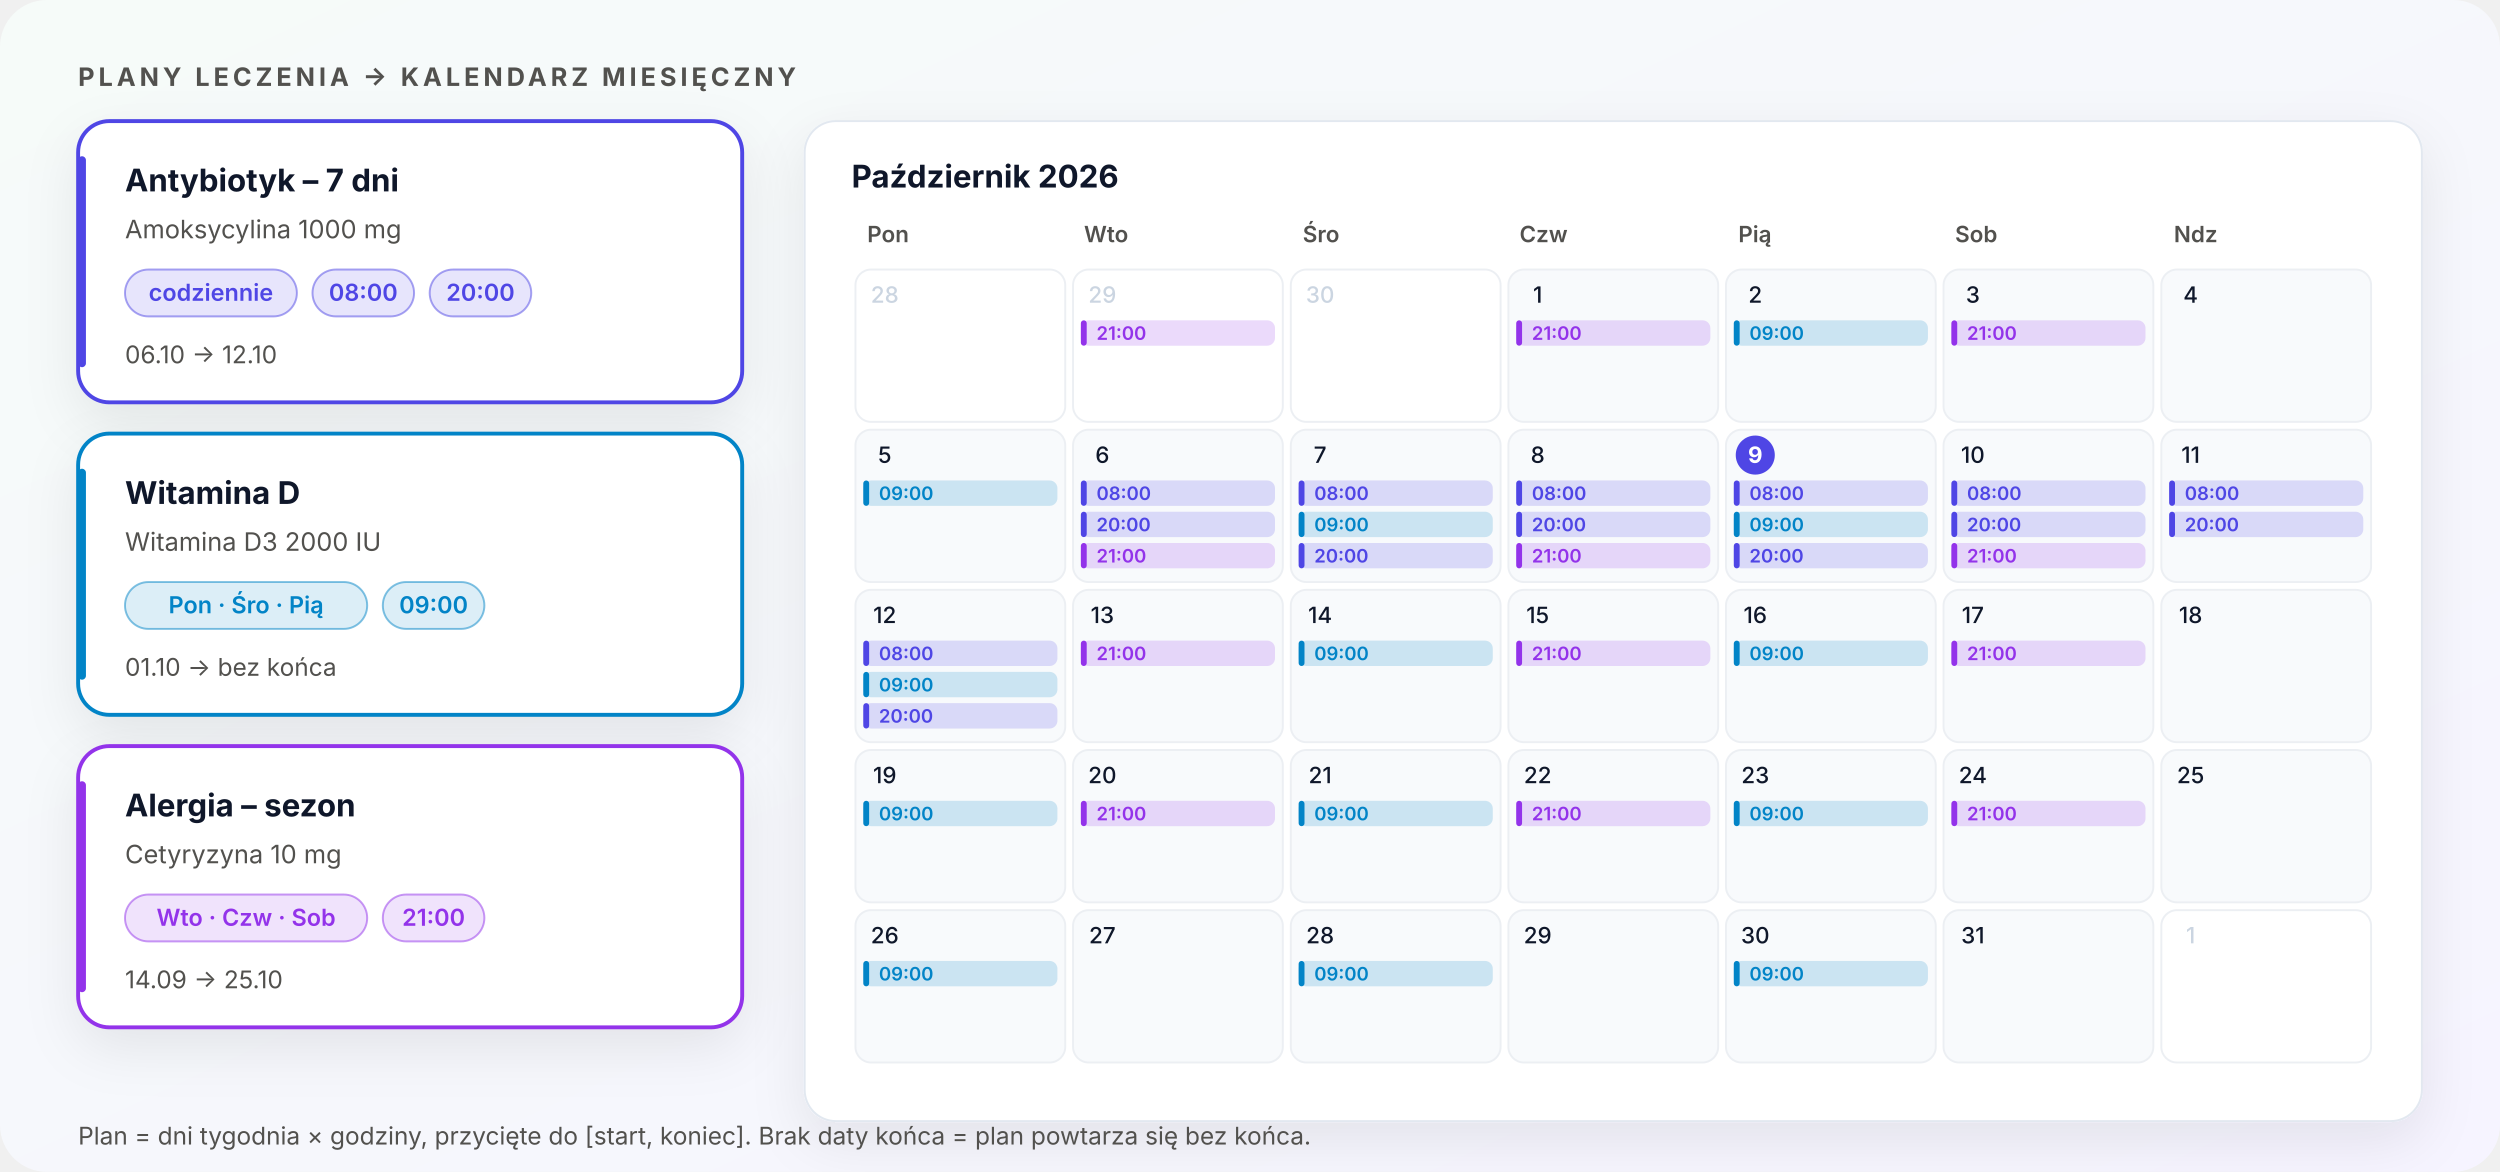
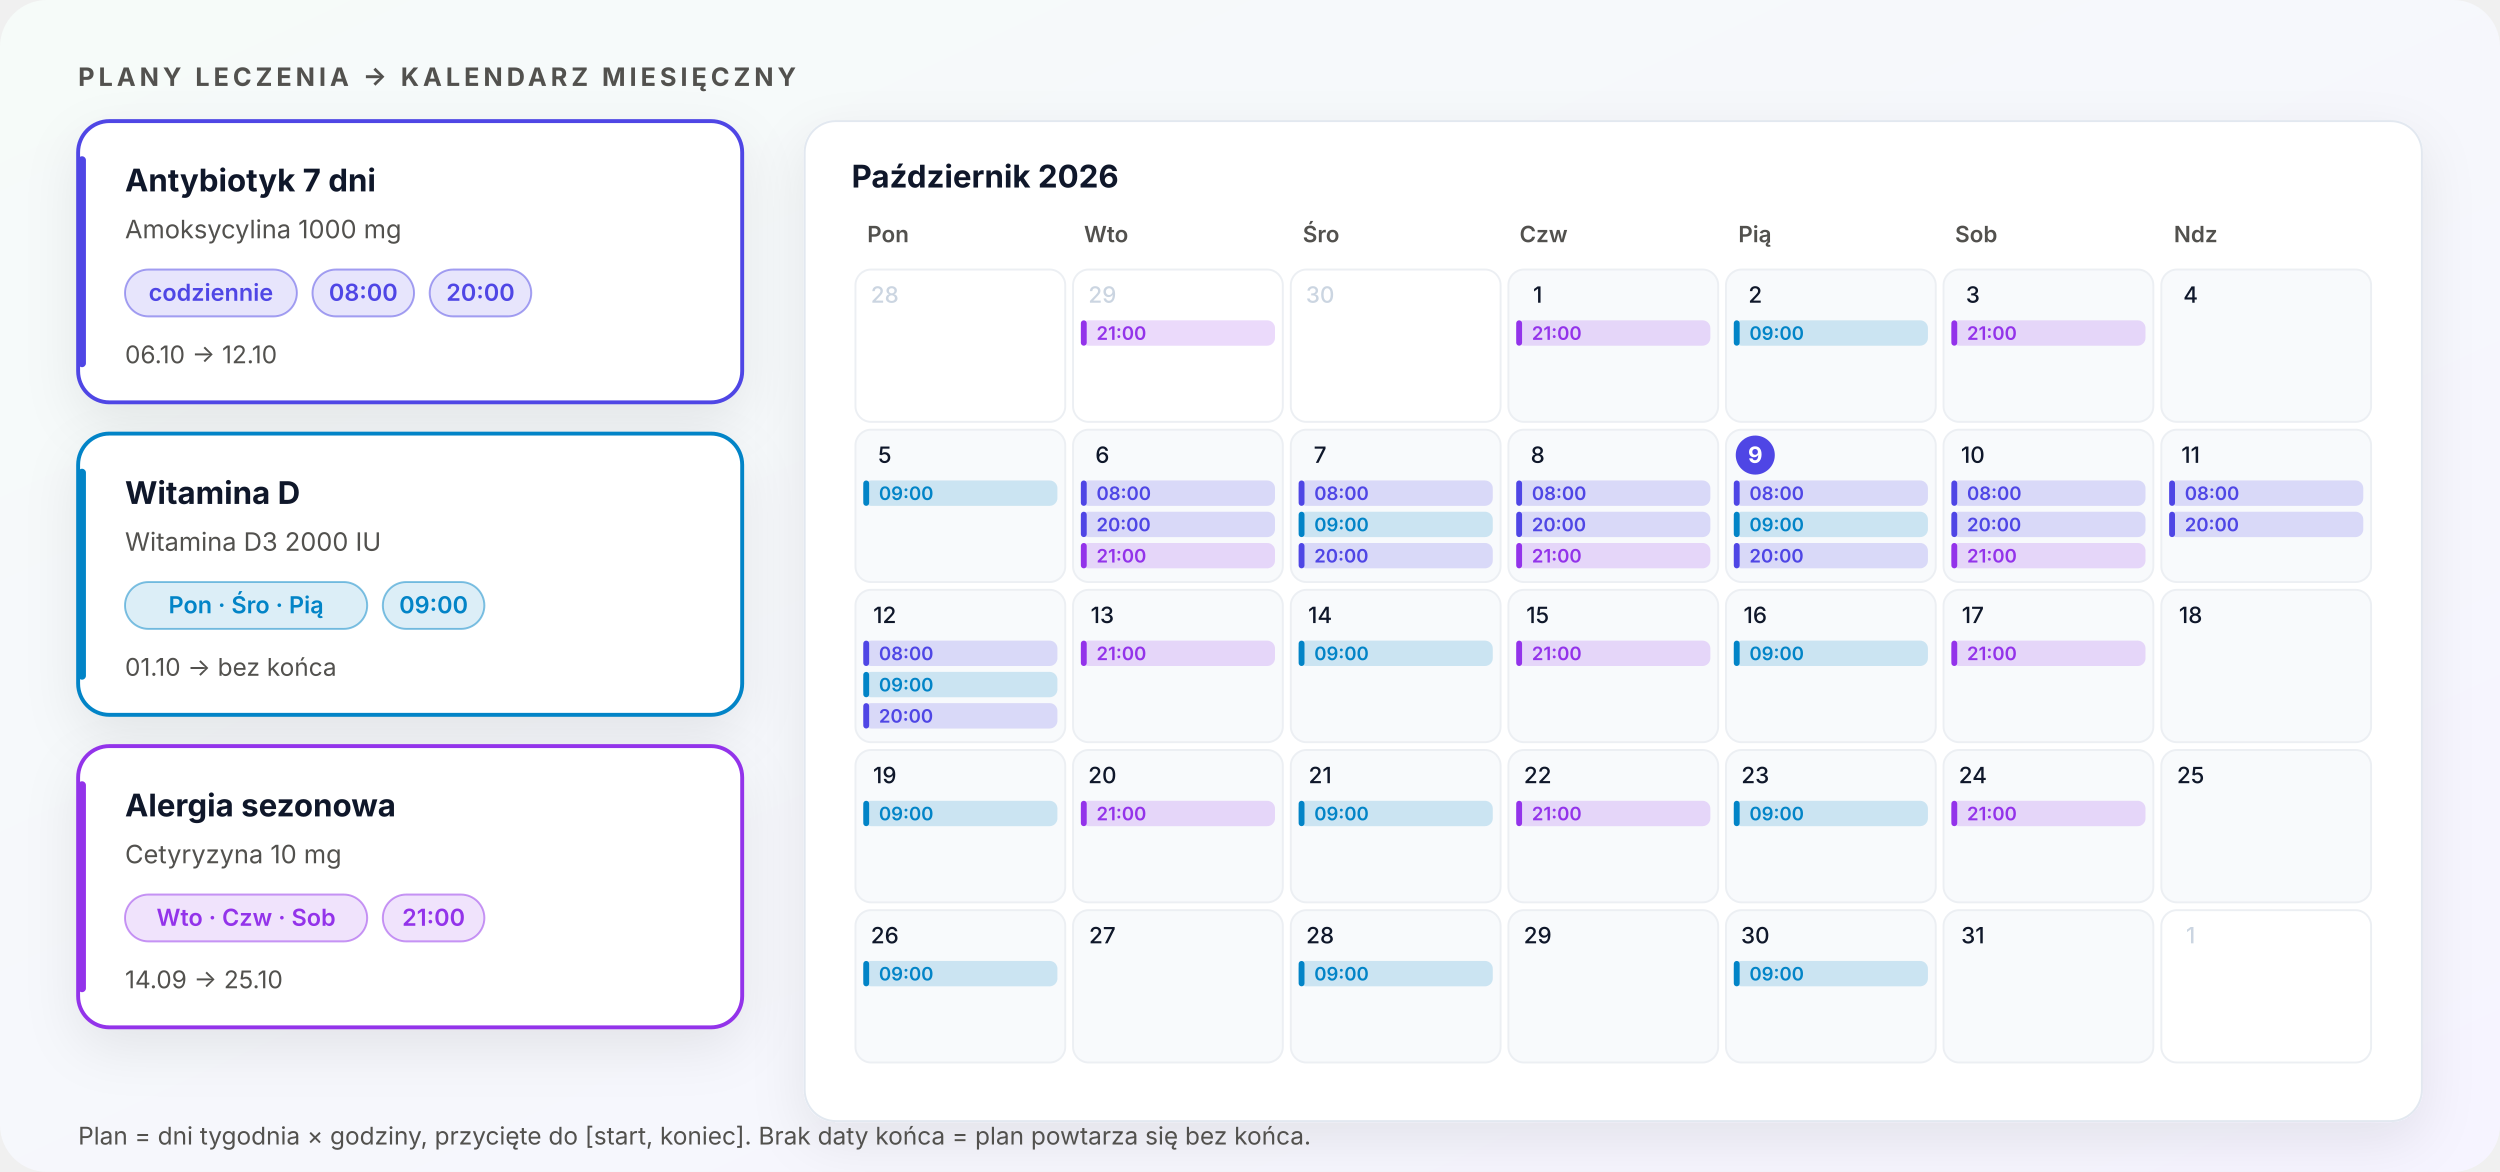
<svg xmlns="http://www.w3.org/2000/svg" width="1280" height="600" viewBox="0 0 1280 600" role="img" aria-label="Treatment plans expanded into a calendar">
  <style>@keyframes a1{0%,2.50%{opacity:0}4.38%,93.00%{opacity:1}96.00%,100%{opacity:0}}.a1{animation:a1 16s infinite;transform-box:fill-box}@keyframes a2{0%,27.50%{opacity:0}29.38%,93.00%{opacity:1}96.00%,100%{opacity:0}}.a2{animation:a2 16s infinite;transform-box:fill-box}@keyframes a3{0%,52.50%{opacity:0}54.38%,93.00%{opacity:1}96.00%,100%{opacity:0}}.a3{animation:a3 16s infinite;transform-box:fill-box}@keyframes a4{0%,56.00%{opacity:0;transform:translateY(6px)}57.56%,93.00%{opacity:1;transform:translateY(0)}96.00%,100%{opacity:0;transform:translateY(6px)}}.a4{animation:a4 16s infinite;transform-box:fill-box}@keyframes a5{0%,56.75%{opacity:0;transform:translateY(6px)}58.31%,93.00%{opacity:1;transform:translateY(0)}96.00%,100%{opacity:0;transform:translateY(6px)}}.a5{animation:a5 16s infinite;transform-box:fill-box}@keyframes a6{0%,32.12%{opacity:0;transform:translateY(6px)}33.69%,93.00%{opacity:1;transform:translateY(0)}96.00%,100%{opacity:0;transform:translateY(6px)}}.a6{animation:a6 16s infinite;transform-box:fill-box}@keyframes a7{0%,57.50%{opacity:0;transform:translateY(6px)}59.06%,93.00%{opacity:1;transform:translateY(0)}96.00%,100%{opacity:0;transform:translateY(6px)}}.a7{animation:a7 16s infinite;transform-box:fill-box}@keyframes a8{0%,33.25%{opacity:0;transform:translateY(6px)}34.81%,93.00%{opacity:1;transform:translateY(0)}96.00%,100%{opacity:0;transform:translateY(6px)}}.a8{animation:a8 16s infinite;transform-box:fill-box}@keyframes a9{0%,8.62%{opacity:0;transform:translateY(6px)}10.19%,93.00%{opacity:1;transform:translateY(0)}96.00%,100%{opacity:0;transform:translateY(6px)}}.a9{animation:a9 16s infinite;transform-box:fill-box}@keyframes a10{0%,8.62%{opacity:0;transform:translateY(6px)}10.19%,93.00%{opacity:1;transform:translateY(0)}96.00%,100%{opacity:0;transform:translateY(6px)}}.a10{animation:a10 16s infinite;transform-box:fill-box}@keyframes a11{0%,58.63%{opacity:0;transform:translateY(6px)}60.19%,93.00%{opacity:1;transform:translateY(0)}96.00%,100%{opacity:0;transform:translateY(6px)}}.a11{animation:a11 16s infinite;transform-box:fill-box}@keyframes a12{0%,9.00%{opacity:0;transform:translateY(6px)}10.56%,93.00%{opacity:1;transform:translateY(0)}96.00%,100%{opacity:0;transform:translateY(6px)}}.a12{animation:a12 16s infinite;transform-box:fill-box}@keyframes a13{0%,34.00%{opacity:0;transform:translateY(6px)}35.56%,93.00%{opacity:1;transform:translateY(0)}96.00%,100%{opacity:0;transform:translateY(6px)}}.a13{animation:a13 16s infinite;transform-box:fill-box}@keyframes a14{0%,9.00%{opacity:0;transform:translateY(6px)}10.56%,93.00%{opacity:1;transform:translateY(0)}96.00%,100%{opacity:0;transform:translateY(6px)}}.a14{animation:a14 16s infinite;transform-box:fill-box}@keyframes a15{0%,9.38%{opacity:0;transform:translateY(6px)}10.94%,93.00%{opacity:1;transform:translateY(0)}96.00%,100%{opacity:0;transform:translateY(6px)}}.a15{animation:a15 16s infinite;transform-box:fill-box}@keyframes a16{0%,9.38%{opacity:0;transform:translateY(6px)}10.94%,93.00%{opacity:1;transform:translateY(0)}96.00%,100%{opacity:0;transform:translateY(6px)}}.a16{animation:a16 16s infinite;transform-box:fill-box}@keyframes a17{0%,59.38%{opacity:0;transform:translateY(6px)}60.94%,93.00%{opacity:1;transform:translateY(0)}96.00%,100%{opacity:0;transform:translateY(6px)}}.a17{animation:a17 16s infinite;transform-box:fill-box}@keyframes a18{0%,9.75%{opacity:0;transform:translateY(6px)}11.31%,93.00%{opacity:1;transform:translateY(0)}96.00%,100%{opacity:0;transform:translateY(6px)}}.a18{animation:a18 16s infinite;transform-box:fill-box}@keyframes a19{0%,34.75%{opacity:0;transform:translateY(6px)}36.31%,93.00%{opacity:1;transform:translateY(0)}96.00%,100%{opacity:0;transform:translateY(6px)}}.a19{animation:a19 16s infinite;transform-box:fill-box}@keyframes a20{0%,9.75%{opacity:0;transform:translateY(6px)}11.31%,93.00%{opacity:1;transform:translateY(0)}96.00%,100%{opacity:0;transform:translateY(6px)}}.a20{animation:a20 16s infinite;transform-box:fill-box}@keyframes a21{0%,10.12%{opacity:0;transform:translateY(6px)}11.69%,93.00%{opacity:1;transform:translateY(0)}96.00%,100%{opacity:0;transform:translateY(6px)}}.a21{animation:a21 16s infinite;transform-box:fill-box}@keyframes a22{0%,10.12%{opacity:0;transform:translateY(6px)}11.69%,93.00%{opacity:1;transform:translateY(0)}96.00%,100%{opacity:0;transform:translateY(6px)}}.a22{animation:a22 16s infinite;transform-box:fill-box}@keyframes a23{0%,60.13%{opacity:0;transform:translateY(6px)}61.69%,93.00%{opacity:1;transform:translateY(0)}96.00%,100%{opacity:0;transform:translateY(6px)}}.a23{animation:a23 16s infinite;transform-box:fill-box}@keyframes a24{0%,10.50%{opacity:0;transform:translateY(6px)}12.06%,93.00%{opacity:1;transform:translateY(0)}96.00%,100%{opacity:0;transform:translateY(6px)}}.a24{animation:a24 16s infinite;transform-box:fill-box}@keyframes a25{0%,10.50%{opacity:0;transform:translateY(6px)}12.06%,93.00%{opacity:1;transform:translateY(0)}96.00%,100%{opacity:0;transform:translateY(6px)}}.a25{animation:a25 16s infinite;transform-box:fill-box}@keyframes a26{0%,10.88%{opacity:0;transform:translateY(6px)}12.44%,93.00%{opacity:1;transform:translateY(0)}96.00%,100%{opacity:0;transform:translateY(6px)}}.a26{animation:a26 16s infinite;transform-box:fill-box}@keyframes a27{0%,35.88%{opacity:0;transform:translateY(6px)}37.44%,93.00%{opacity:1;transform:translateY(0)}96.00%,100%{opacity:0;transform:translateY(6px)}}.a27{animation:a27 16s infinite;transform-box:fill-box}@keyframes a28{0%,10.88%{opacity:0;transform:translateY(6px)}12.44%,93.00%{opacity:1;transform:translateY(0)}96.00%,100%{opacity:0;transform:translateY(6px)}}.a28{animation:a28 16s infinite;transform-box:fill-box}@keyframes a29{0%,61.25%{opacity:0;transform:translateY(6px)}62.81%,93.00%{opacity:1;transform:translateY(0)}96.00%,100%{opacity:0;transform:translateY(6px)}}.a29{animation:a29 16s infinite;transform-box:fill-box}@keyframes a30{0%,36.62%{opacity:0;transform:translateY(6px)}38.19%,93.00%{opacity:1;transform:translateY(0)}96.00%,100%{opacity:0;transform:translateY(6px)}}.a30{animation:a30 16s infinite;transform-box:fill-box}@keyframes a31{0%,62.00%{opacity:0;transform:translateY(6px)}63.56%,93.00%{opacity:1;transform:translateY(0)}96.00%,100%{opacity:0;transform:translateY(6px)}}.a31{animation:a31 16s infinite;transform-box:fill-box}@keyframes a32{0%,37.38%{opacity:0;transform:translateY(6px)}38.94%,93.00%{opacity:1;transform:translateY(0)}96.00%,100%{opacity:0;transform:translateY(6px)}}.a32{animation:a32 16s infinite;transform-box:fill-box}@keyframes a33{0%,62.75%{opacity:0;transform:translateY(6px)}64.31%,93.00%{opacity:1;transform:translateY(0)}96.00%,100%{opacity:0;transform:translateY(6px)}}.a33{animation:a33 16s infinite;transform-box:fill-box}@keyframes a34{0%,38.50%{opacity:0;transform:translateY(6px)}40.06%,93.00%{opacity:1;transform:translateY(0)}96.00%,100%{opacity:0;transform:translateY(6px)}}.a34{animation:a34 16s infinite;transform-box:fill-box}@keyframes a35{0%,63.88%{opacity:0;transform:translateY(6px)}65.44%,93.00%{opacity:1;transform:translateY(0)}96.00%,100%{opacity:0;transform:translateY(6px)}}.a35{animation:a35 16s infinite;transform-box:fill-box}@keyframes a36{0%,39.25%{opacity:0;transform:translateY(6px)}40.81%,93.00%{opacity:1;transform:translateY(0)}96.00%,100%{opacity:0;transform:translateY(6px)}}.a36{animation:a36 16s infinite;transform-box:fill-box}@keyframes a37{0%,64.62%{opacity:0;transform:translateY(6px)}66.19%,93.00%{opacity:1;transform:translateY(0)}96.00%,100%{opacity:0;transform:translateY(6px)}}.a37{animation:a37 16s infinite;transform-box:fill-box}@keyframes a38{0%,40.00%{opacity:0;transform:translateY(6px)}41.56%,93.00%{opacity:1;transform:translateY(0)}96.00%,100%{opacity:0;transform:translateY(6px)}}.a38{animation:a38 16s infinite;transform-box:fill-box}@keyframes a39{0%,65.38%{opacity:0;transform:translateY(6px)}66.94%,93.00%{opacity:1;transform:translateY(0)}96.00%,100%{opacity:0;transform:translateY(6px)}}.a39{animation:a39 16s infinite;transform-box:fill-box}@keyframes a40{0%,41.12%{opacity:0;transform:translateY(6px)}42.69%,93.00%{opacity:1;transform:translateY(0)}96.00%,100%{opacity:0;transform:translateY(6px)}}.a40{animation:a40 16s infinite;transform-box:fill-box}@keyframes a41{0%,41.88%{opacity:0;transform:translateY(6px)}43.44%,93.00%{opacity:1;transform:translateY(0)}96.00%,100%{opacity:0;transform:translateY(6px)}}.a41{animation:a41 16s infinite;transform-box:fill-box}@keyframes a42{0%,42.62%{opacity:0;transform:translateY(6px)}44.19%,93.00%{opacity:1;transform:translateY(0)}96.00%,100%{opacity:0;transform:translateY(6px)}}.a42{animation:a42 16s infinite;transform-box:fill-box}text{font-family:-apple-system,BlinkMacSystemFont,'Segoe UI',Inter,Roboto,'Helvetica Neue',Arial,sans-serif}</style>
  <defs>
    <linearGradient id="bg" x1="0" y1="0" x2="1" y2="1">
      <stop offset="0" stop-color="#f6fbf9" />
      <stop offset="1" stop-color="#f6f4ff" />
    </linearGradient>
    <filter id="sh" x="-20%" y="-20%" width="140%" height="160%">
      <feDropShadow dx="0" dy="10" stdDeviation="14" flood-color="#0f172a" flood-opacity="0.08" />
    </filter>
    <clipPath id="clip">
      <rect width="1280" height="600" rx="24" />
    </clipPath>
  </defs>
  <g clip-path="url(#clip)">
    <rect width="1280" height="600" fill="url(#bg)" />
    <text x="40" y="44" font-size="13" font-weight="700" letter-spacing="2" fill="#52514e">PLANY LECZENIA → KALENDARZ MIESIĘCZNY</text>
    <rect x="40" y="62" width="340" height="144" rx="16" fill="#ffffff" stroke="#e2e8f0" filter="url(#sh)" />
    <rect class="a1" x="40" y="62" width="340" height="144" rx="16" fill="none" stroke="#4f46e5" stroke-width="2" />
    <rect x="40" y="80" width="4" height="108" rx="2" fill="#4f46e5" />
-     <text x="64" y="98" font-size="16" font-weight="700" fill="#0f172a">Antybiotyk – 7 dni</text>
+     <text x="64" y="98" font-size="16" font-weight="700" fill="#0f172a">Antybiotyk 7 dni</text>
    <text x="64" y="122" font-size="13" fill="#52514e">Amoksycylina 1000 mg</text>
    <rect x="64" y="138" width="88" height="24" rx="12" fill="#4f46e5" fill-opacity=".14" stroke="#4f46e5" stroke-opacity=".5" />
    <text x="108" y="154" font-size="12" fill="#4f46e5" text-anchor="middle" font-weight="600">codziennie</text>
    <rect x="160" y="138" width="52" height="24" rx="12" fill="#4f46e5" fill-opacity=".14" stroke="#4f46e5" stroke-opacity=".5" />
    <text x="186" y="154" font-size="12" fill="#4f46e5" text-anchor="middle" font-weight="600">08:00</text>
    <rect x="220" y="138" width="52" height="24" rx="12" fill="#4f46e5" fill-opacity=".14" stroke="#4f46e5" stroke-opacity=".5" />
    <text x="246" y="154" font-size="12" fill="#4f46e5" text-anchor="middle" font-weight="600">20:00</text>
    <text x="64" y="186" font-size="12.5" fill="#52514e" font-family="ui-monospace,SFMono-Regular,Menlo,Consolas,monospace">06.10 → 12.10</text>
    <rect x="40" y="222" width="340" height="144" rx="16" fill="#ffffff" stroke="#e2e8f0" filter="url(#sh)" />
    <rect class="a2" x="40" y="222" width="340" height="144" rx="16" fill="none" stroke="#0284c7" stroke-width="2" />
    <rect x="40" y="240" width="4" height="108" rx="2" fill="#0284c7" />
    <text x="64" y="258" font-size="16" font-weight="700" fill="#0f172a">Witamina D</text>
    <text x="64" y="282" font-size="13" fill="#52514e">Witamina D3 2000 IU</text>
    <rect x="64" y="298" width="124" height="24" rx="12" fill="#0284c7" fill-opacity=".14" stroke="#0284c7" stroke-opacity=".5" />
    <text x="126" y="314" font-size="12" fill="#0284c7" text-anchor="middle" font-weight="600">Pon · Śro · Pią</text>
    <rect x="196" y="298" width="52" height="24" rx="12" fill="#0284c7" fill-opacity=".14" stroke="#0284c7" stroke-opacity=".5" />
    <text x="222" y="314" font-size="12" fill="#0284c7" text-anchor="middle" font-weight="600">09:00</text>
    <text x="64" y="346" font-size="12.5" fill="#52514e" font-family="ui-monospace,SFMono-Regular,Menlo,Consolas,monospace">01.10 → bez końca</text>
    <rect x="40" y="382" width="340" height="144" rx="16" fill="#ffffff" stroke="#e2e8f0" filter="url(#sh)" />
    <rect class="a3" x="40" y="382" width="340" height="144" rx="16" fill="none" stroke="#9333ea" stroke-width="2" />
    <rect x="40" y="400" width="4" height="108" rx="2" fill="#9333ea" />
-     <text x="64" y="418" font-size="16" font-weight="700" fill="#0f172a">Alergia – sezon</text>
+     <text x="64" y="418" font-size="16" font-weight="700" fill="#0f172a">Alergia sezonowa</text>
    <text x="64" y="442" font-size="13" fill="#52514e">Cetyryzyna 10 mg</text>
    <rect x="64" y="458" width="124" height="24" rx="12" fill="#9333ea" fill-opacity=".14" stroke="#9333ea" stroke-opacity=".5" />
    <text x="126" y="474" font-size="12" fill="#9333ea" text-anchor="middle" font-weight="600">Wto · Czw · Sob</text>
    <rect x="196" y="458" width="52" height="24" rx="12" fill="#9333ea" fill-opacity=".14" stroke="#9333ea" stroke-opacity=".5" />
    <text x="222" y="474" font-size="12" fill="#9333ea" text-anchor="middle" font-weight="600">21:00</text>
    <text x="64" y="506" font-size="12.5" fill="#52514e" font-family="ui-monospace,SFMono-Regular,Menlo,Consolas,monospace">14.09 → 25.10</text>
    <rect x="412" y="62" width="828" height="512" rx="16" fill="#ffffff" stroke="#e2e8f0" filter="url(#sh)" />
    <text x="436" y="96" font-size="16" font-weight="700" fill="#0f172a">Październik 2026</text>
    <text x="444" y="124" font-size="11.5" font-weight="600" fill="#52514e">Pon</text>
    <text x="555" y="124" font-size="11.5" font-weight="600" fill="#52514e">Wto</text>
    <text x="667" y="124" font-size="11.5" font-weight="600" fill="#52514e">Śro</text>
    <text x="778" y="124" font-size="11.5" font-weight="600" fill="#52514e">Czw</text>
    <text x="890" y="124" font-size="11.5" font-weight="600" fill="#52514e">Pią</text>
    <text x="1001" y="124" font-size="11.5" font-weight="600" fill="#52514e">Sob</text>
    <text x="1113" y="124" font-size="11.5" font-weight="600" fill="#52514e">Ndz</text>
    <rect x="438.0" y="138" width="107.4" height="78" rx="8" fill="none" stroke="#eceff3" />
    <text x="453.0" y="155" font-size="11.5" font-weight="500" fill="#cbd5e1" text-anchor="middle">28</text>
    <rect x="549.4" y="138" width="107.4" height="78" rx="8" fill="none" stroke="#eceff3" />
    <text x="564.4" y="155" font-size="11.5" font-weight="500" fill="#cbd5e1" text-anchor="middle">29</text>
    <g class="a4">
      <rect x="553.4" y="164" width="99.4" height="13" rx="4" fill="#9333ea" fill-opacity=".18" />
      <rect x="553.4" y="164" width="3" height="13" rx="1.5" fill="#9333ea" />
      <text x="561.4" y="174" font-size="9.5" font-weight="600" fill="#9333ea">21:00</text>
    </g>
    <rect x="660.9" y="138" width="107.4" height="78" rx="8" fill="none" stroke="#eceff3" />
    <text x="675.9" y="155" font-size="11.5" font-weight="500" fill="#cbd5e1" text-anchor="middle">30</text>
    <rect x="772.3" y="138" width="107.4" height="78" rx="8" fill="#f8fafc" stroke="#eceff3" />
    <text x="787.3" y="155" font-size="11.5" font-weight="500" fill="#0f172a" text-anchor="middle">1</text>
    <g class="a5">
      <rect x="776.3" y="164" width="99.4" height="13" rx="4" fill="#9333ea" fill-opacity=".18" />
      <rect x="776.3" y="164" width="3" height="13" rx="1.5" fill="#9333ea" />
      <text x="784.3" y="174" font-size="9.5" font-weight="600" fill="#9333ea">21:00</text>
    </g>
    <rect x="883.7" y="138" width="107.4" height="78" rx="8" fill="#f8fafc" stroke="#eceff3" />
    <text x="898.7" y="155" font-size="11.5" font-weight="500" fill="#0f172a" text-anchor="middle">2</text>
    <g class="a6">
      <rect x="887.7" y="164" width="99.4" height="13" rx="4" fill="#0284c7" fill-opacity=".18" />
      <rect x="887.7" y="164" width="3" height="13" rx="1.5" fill="#0284c7" />
      <text x="895.7" y="174" font-size="9.5" font-weight="600" fill="#0284c7">09:00</text>
    </g>
    <rect x="995.1" y="138" width="107.4" height="78" rx="8" fill="#f8fafc" stroke="#eceff3" />
    <text x="1010.1" y="155" font-size="11.5" font-weight="500" fill="#0f172a" text-anchor="middle">3</text>
    <g class="a7">
      <rect x="999.1" y="164" width="99.4" height="13" rx="4" fill="#9333ea" fill-opacity=".18" />
      <rect x="999.1" y="164" width="3" height="13" rx="1.5" fill="#9333ea" />
      <text x="1007.1" y="174" font-size="9.5" font-weight="600" fill="#9333ea">21:00</text>
    </g>
    <rect x="1106.6" y="138" width="107.4" height="78" rx="8" fill="#f8fafc" stroke="#eceff3" />
    <text x="1121.6" y="155" font-size="11.5" font-weight="500" fill="#0f172a" text-anchor="middle">4</text>
    <rect x="438.0" y="220" width="107.4" height="78" rx="8" fill="#f8fafc" stroke="#eceff3" />
    <text x="453.0" y="237" font-size="11.5" font-weight="500" fill="#0f172a" text-anchor="middle">5</text>
    <g class="a8">
      <rect x="442.0" y="246" width="99.4" height="13" rx="4" fill="#0284c7" fill-opacity=".18" />
      <rect x="442.0" y="246" width="3" height="13" rx="1.5" fill="#0284c7" />
      <text x="450.0" y="256" font-size="9.5" font-weight="600" fill="#0284c7">09:00</text>
    </g>
    <rect x="549.4" y="220" width="107.4" height="78" rx="8" fill="#f8fafc" stroke="#eceff3" />
    <text x="564.4" y="237" font-size="11.5" font-weight="500" fill="#0f172a" text-anchor="middle">6</text>
    <g class="a9">
      <rect x="553.4" y="246" width="99.4" height="13" rx="4" fill="#4f46e5" fill-opacity=".18" />
      <rect x="553.4" y="246" width="3" height="13" rx="1.5" fill="#4f46e5" />
      <text x="561.4" y="256" font-size="9.5" font-weight="600" fill="#4f46e5">08:00</text>
    </g>
    <g class="a10">
      <rect x="553.4" y="262" width="99.4" height="13" rx="4" fill="#4f46e5" fill-opacity=".18" />
      <rect x="553.4" y="262" width="3" height="13" rx="1.5" fill="#4f46e5" />
      <text x="561.4" y="272" font-size="9.5" font-weight="600" fill="#4f46e5">20:00</text>
    </g>
    <g class="a11">
      <rect x="553.4" y="278" width="99.4" height="13" rx="4" fill="#9333ea" fill-opacity=".18" />
      <rect x="553.4" y="278" width="3" height="13" rx="1.5" fill="#9333ea" />
      <text x="561.4" y="288" font-size="9.5" font-weight="600" fill="#9333ea">21:00</text>
    </g>
    <rect x="660.9" y="220" width="107.4" height="78" rx="8" fill="#f8fafc" stroke="#eceff3" />
    <text x="675.9" y="237" font-size="11.5" font-weight="500" fill="#0f172a" text-anchor="middle">7</text>
    <g class="a12">
      <rect x="664.9" y="246" width="99.4" height="13" rx="4" fill="#4f46e5" fill-opacity=".18" />
      <rect x="664.9" y="246" width="3" height="13" rx="1.5" fill="#4f46e5" />
      <text x="672.9" y="256" font-size="9.5" font-weight="600" fill="#4f46e5">08:00</text>
    </g>
    <g class="a13">
      <rect x="664.9" y="262" width="99.4" height="13" rx="4" fill="#0284c7" fill-opacity=".18" />
      <rect x="664.9" y="262" width="3" height="13" rx="1.5" fill="#0284c7" />
      <text x="672.9" y="272" font-size="9.5" font-weight="600" fill="#0284c7">09:00</text>
    </g>
    <g class="a14">
      <rect x="664.9" y="278" width="99.4" height="13" rx="4" fill="#4f46e5" fill-opacity=".18" />
      <rect x="664.9" y="278" width="3" height="13" rx="1.5" fill="#4f46e5" />
      <text x="672.9" y="288" font-size="9.5" font-weight="600" fill="#4f46e5">20:00</text>
    </g>
    <rect x="772.3" y="220" width="107.4" height="78" rx="8" fill="#f8fafc" stroke="#eceff3" />
    <text x="787.3" y="237" font-size="11.5" font-weight="500" fill="#0f172a" text-anchor="middle">8</text>
    <g class="a15">
      <rect x="776.3" y="246" width="99.4" height="13" rx="4" fill="#4f46e5" fill-opacity=".18" />
      <rect x="776.3" y="246" width="3" height="13" rx="1.5" fill="#4f46e5" />
      <text x="784.3" y="256" font-size="9.5" font-weight="600" fill="#4f46e5">08:00</text>
    </g>
    <g class="a16">
      <rect x="776.3" y="262" width="99.4" height="13" rx="4" fill="#4f46e5" fill-opacity=".18" />
      <rect x="776.3" y="262" width="3" height="13" rx="1.5" fill="#4f46e5" />
      <text x="784.3" y="272" font-size="9.5" font-weight="600" fill="#4f46e5">20:00</text>
    </g>
    <g class="a17">
      <rect x="776.3" y="278" width="99.4" height="13" rx="4" fill="#9333ea" fill-opacity=".18" />
      <rect x="776.3" y="278" width="3" height="13" rx="1.5" fill="#9333ea" />
      <text x="784.3" y="288" font-size="9.5" font-weight="600" fill="#9333ea">21:00</text>
    </g>
    <rect x="883.7" y="220" width="107.4" height="78" rx="8" fill="#f8fafc" stroke="#eceff3" />
    <circle cx="898.7" cy="233" r="10" fill="#4f46e5" />
    <text x="898.7" y="237" font-size="11.5" font-weight="700" fill="#fff" text-anchor="middle">9</text>
    <g class="a18">
      <rect x="887.7" y="246" width="99.4" height="13" rx="4" fill="#4f46e5" fill-opacity=".18" />
      <rect x="887.7" y="246" width="3" height="13" rx="1.5" fill="#4f46e5" />
      <text x="895.7" y="256" font-size="9.5" font-weight="600" fill="#4f46e5">08:00</text>
    </g>
    <g class="a19">
      <rect x="887.7" y="262" width="99.4" height="13" rx="4" fill="#0284c7" fill-opacity=".18" />
      <rect x="887.7" y="262" width="3" height="13" rx="1.5" fill="#0284c7" />
      <text x="895.7" y="272" font-size="9.5" font-weight="600" fill="#0284c7">09:00</text>
    </g>
    <g class="a20">
      <rect x="887.7" y="278" width="99.4" height="13" rx="4" fill="#4f46e5" fill-opacity=".18" />
      <rect x="887.7" y="278" width="3" height="13" rx="1.5" fill="#4f46e5" />
      <text x="895.7" y="288" font-size="9.5" font-weight="600" fill="#4f46e5">20:00</text>
    </g>
    <rect x="995.1" y="220" width="107.4" height="78" rx="8" fill="#f8fafc" stroke="#eceff3" />
    <text x="1010.1" y="237" font-size="11.5" font-weight="500" fill="#0f172a" text-anchor="middle">10</text>
    <g class="a21">
      <rect x="999.1" y="246" width="99.4" height="13" rx="4" fill="#4f46e5" fill-opacity=".18" />
      <rect x="999.1" y="246" width="3" height="13" rx="1.5" fill="#4f46e5" />
      <text x="1007.1" y="256" font-size="9.5" font-weight="600" fill="#4f46e5">08:00</text>
    </g>
    <g class="a22">
      <rect x="999.1" y="262" width="99.4" height="13" rx="4" fill="#4f46e5" fill-opacity=".18" />
      <rect x="999.1" y="262" width="3" height="13" rx="1.5" fill="#4f46e5" />
      <text x="1007.1" y="272" font-size="9.5" font-weight="600" fill="#4f46e5">20:00</text>
    </g>
    <g class="a23">
      <rect x="999.1" y="278" width="99.4" height="13" rx="4" fill="#9333ea" fill-opacity=".18" />
      <rect x="999.1" y="278" width="3" height="13" rx="1.5" fill="#9333ea" />
      <text x="1007.1" y="288" font-size="9.5" font-weight="600" fill="#9333ea">21:00</text>
    </g>
    <rect x="1106.6" y="220" width="107.4" height="78" rx="8" fill="#f8fafc" stroke="#eceff3" />
    <text x="1121.6" y="237" font-size="11.5" font-weight="500" fill="#0f172a" text-anchor="middle">11</text>
    <g class="a24">
      <rect x="1110.6" y="246" width="99.4" height="13" rx="4" fill="#4f46e5" fill-opacity=".18" />
      <rect x="1110.6" y="246" width="3" height="13" rx="1.5" fill="#4f46e5" />
      <text x="1118.6" y="256" font-size="9.5" font-weight="600" fill="#4f46e5">08:00</text>
    </g>
    <g class="a25">
      <rect x="1110.6" y="262" width="99.4" height="13" rx="4" fill="#4f46e5" fill-opacity=".18" />
      <rect x="1110.6" y="262" width="3" height="13" rx="1.5" fill="#4f46e5" />
      <text x="1118.6" y="272" font-size="9.5" font-weight="600" fill="#4f46e5">20:00</text>
    </g>
    <rect x="438.0" y="302" width="107.4" height="78" rx="8" fill="#f8fafc" stroke="#eceff3" />
    <text x="453.0" y="319" font-size="11.5" font-weight="500" fill="#0f172a" text-anchor="middle">12</text>
    <g class="a26">
      <rect x="442.0" y="328" width="99.4" height="13" rx="4" fill="#4f46e5" fill-opacity=".18" />
      <rect x="442.0" y="328" width="3" height="13" rx="1.5" fill="#4f46e5" />
      <text x="450.0" y="338" font-size="9.5" font-weight="600" fill="#4f46e5">08:00</text>
    </g>
    <g class="a27">
      <rect x="442.0" y="344" width="99.4" height="13" rx="4" fill="#0284c7" fill-opacity=".18" />
      <rect x="442.0" y="344" width="3" height="13" rx="1.5" fill="#0284c7" />
      <text x="450.0" y="354" font-size="9.5" font-weight="600" fill="#0284c7">09:00</text>
    </g>
    <g class="a28">
      <rect x="442.0" y="360" width="99.4" height="13" rx="4" fill="#4f46e5" fill-opacity=".18" />
      <rect x="442.0" y="360" width="3" height="13" rx="1.5" fill="#4f46e5" />
      <text x="450.0" y="370" font-size="9.5" font-weight="600" fill="#4f46e5">20:00</text>
    </g>
    <rect x="549.4" y="302" width="107.4" height="78" rx="8" fill="#f8fafc" stroke="#eceff3" />
    <text x="564.4" y="319" font-size="11.5" font-weight="500" fill="#0f172a" text-anchor="middle">13</text>
    <g class="a29">
      <rect x="553.4" y="328" width="99.4" height="13" rx="4" fill="#9333ea" fill-opacity=".18" />
      <rect x="553.4" y="328" width="3" height="13" rx="1.5" fill="#9333ea" />
      <text x="561.4" y="338" font-size="9.5" font-weight="600" fill="#9333ea">21:00</text>
    </g>
    <rect x="660.9" y="302" width="107.4" height="78" rx="8" fill="#f8fafc" stroke="#eceff3" />
    <text x="675.9" y="319" font-size="11.5" font-weight="500" fill="#0f172a" text-anchor="middle">14</text>
    <g class="a30">
      <rect x="664.9" y="328" width="99.4" height="13" rx="4" fill="#0284c7" fill-opacity=".18" />
      <rect x="664.9" y="328" width="3" height="13" rx="1.5" fill="#0284c7" />
      <text x="672.9" y="338" font-size="9.5" font-weight="600" fill="#0284c7">09:00</text>
    </g>
    <rect x="772.3" y="302" width="107.4" height="78" rx="8" fill="#f8fafc" stroke="#eceff3" />
    <text x="787.3" y="319" font-size="11.5" font-weight="500" fill="#0f172a" text-anchor="middle">15</text>
    <g class="a31">
      <rect x="776.3" y="328" width="99.4" height="13" rx="4" fill="#9333ea" fill-opacity=".18" />
      <rect x="776.3" y="328" width="3" height="13" rx="1.5" fill="#9333ea" />
      <text x="784.3" y="338" font-size="9.5" font-weight="600" fill="#9333ea">21:00</text>
    </g>
    <rect x="883.7" y="302" width="107.4" height="78" rx="8" fill="#f8fafc" stroke="#eceff3" />
    <text x="898.7" y="319" font-size="11.5" font-weight="500" fill="#0f172a" text-anchor="middle">16</text>
    <g class="a32">
      <rect x="887.7" y="328" width="99.4" height="13" rx="4" fill="#0284c7" fill-opacity=".18" />
      <rect x="887.7" y="328" width="3" height="13" rx="1.5" fill="#0284c7" />
      <text x="895.7" y="338" font-size="9.5" font-weight="600" fill="#0284c7">09:00</text>
    </g>
    <rect x="995.1" y="302" width="107.4" height="78" rx="8" fill="#f8fafc" stroke="#eceff3" />
    <text x="1010.1" y="319" font-size="11.5" font-weight="500" fill="#0f172a" text-anchor="middle">17</text>
    <g class="a33">
      <rect x="999.1" y="328" width="99.4" height="13" rx="4" fill="#9333ea" fill-opacity=".18" />
      <rect x="999.1" y="328" width="3" height="13" rx="1.5" fill="#9333ea" />
      <text x="1007.1" y="338" font-size="9.5" font-weight="600" fill="#9333ea">21:00</text>
    </g>
    <rect x="1106.6" y="302" width="107.4" height="78" rx="8" fill="#f8fafc" stroke="#eceff3" />
    <text x="1121.6" y="319" font-size="11.5" font-weight="500" fill="#0f172a" text-anchor="middle">18</text>
    <rect x="438.0" y="384" width="107.4" height="78" rx="8" fill="#f8fafc" stroke="#eceff3" />
    <text x="453.0" y="401" font-size="11.5" font-weight="500" fill="#0f172a" text-anchor="middle">19</text>
    <g class="a34">
      <rect x="442.0" y="410" width="99.4" height="13" rx="4" fill="#0284c7" fill-opacity=".18" />
      <rect x="442.0" y="410" width="3" height="13" rx="1.5" fill="#0284c7" />
      <text x="450.0" y="420" font-size="9.5" font-weight="600" fill="#0284c7">09:00</text>
    </g>
    <rect x="549.4" y="384" width="107.4" height="78" rx="8" fill="#f8fafc" stroke="#eceff3" />
    <text x="564.4" y="401" font-size="11.5" font-weight="500" fill="#0f172a" text-anchor="middle">20</text>
    <g class="a35">
      <rect x="553.4" y="410" width="99.4" height="13" rx="4" fill="#9333ea" fill-opacity=".18" />
      <rect x="553.4" y="410" width="3" height="13" rx="1.5" fill="#9333ea" />
      <text x="561.4" y="420" font-size="9.5" font-weight="600" fill="#9333ea">21:00</text>
    </g>
    <rect x="660.9" y="384" width="107.4" height="78" rx="8" fill="#f8fafc" stroke="#eceff3" />
    <text x="675.9" y="401" font-size="11.5" font-weight="500" fill="#0f172a" text-anchor="middle">21</text>
    <g class="a36">
      <rect x="664.9" y="410" width="99.4" height="13" rx="4" fill="#0284c7" fill-opacity=".18" />
      <rect x="664.9" y="410" width="3" height="13" rx="1.5" fill="#0284c7" />
      <text x="672.9" y="420" font-size="9.5" font-weight="600" fill="#0284c7">09:00</text>
    </g>
    <rect x="772.3" y="384" width="107.4" height="78" rx="8" fill="#f8fafc" stroke="#eceff3" />
    <text x="787.3" y="401" font-size="11.5" font-weight="500" fill="#0f172a" text-anchor="middle">22</text>
    <g class="a37">
      <rect x="776.3" y="410" width="99.4" height="13" rx="4" fill="#9333ea" fill-opacity=".18" />
      <rect x="776.3" y="410" width="3" height="13" rx="1.5" fill="#9333ea" />
      <text x="784.3" y="420" font-size="9.5" font-weight="600" fill="#9333ea">21:00</text>
    </g>
    <rect x="883.7" y="384" width="107.4" height="78" rx="8" fill="#f8fafc" stroke="#eceff3" />
    <text x="898.7" y="401" font-size="11.5" font-weight="500" fill="#0f172a" text-anchor="middle">23</text>
    <g class="a38">
      <rect x="887.7" y="410" width="99.4" height="13" rx="4" fill="#0284c7" fill-opacity=".18" />
      <rect x="887.7" y="410" width="3" height="13" rx="1.5" fill="#0284c7" />
      <text x="895.7" y="420" font-size="9.5" font-weight="600" fill="#0284c7">09:00</text>
    </g>
    <rect x="995.1" y="384" width="107.4" height="78" rx="8" fill="#f8fafc" stroke="#eceff3" />
    <text x="1010.1" y="401" font-size="11.5" font-weight="500" fill="#0f172a" text-anchor="middle">24</text>
    <g class="a39">
      <rect x="999.1" y="410" width="99.4" height="13" rx="4" fill="#9333ea" fill-opacity=".18" />
      <rect x="999.1" y="410" width="3" height="13" rx="1.5" fill="#9333ea" />
      <text x="1007.1" y="420" font-size="9.5" font-weight="600" fill="#9333ea">21:00</text>
    </g>
    <rect x="1106.6" y="384" width="107.4" height="78" rx="8" fill="#f8fafc" stroke="#eceff3" />
    <text x="1121.6" y="401" font-size="11.5" font-weight="500" fill="#0f172a" text-anchor="middle">25</text>
    <rect x="438.0" y="466" width="107.4" height="78" rx="8" fill="#f8fafc" stroke="#eceff3" />
    <text x="453.0" y="483" font-size="11.5" font-weight="500" fill="#0f172a" text-anchor="middle">26</text>
    <g class="a40">
      <rect x="442.0" y="492" width="99.4" height="13" rx="4" fill="#0284c7" fill-opacity=".18" />
      <rect x="442.0" y="492" width="3" height="13" rx="1.5" fill="#0284c7" />
      <text x="450.0" y="502" font-size="9.5" font-weight="600" fill="#0284c7">09:00</text>
    </g>
    <rect x="549.4" y="466" width="107.4" height="78" rx="8" fill="#f8fafc" stroke="#eceff3" />
    <text x="564.4" y="483" font-size="11.5" font-weight="500" fill="#0f172a" text-anchor="middle">27</text>
    <rect x="660.9" y="466" width="107.4" height="78" rx="8" fill="#f8fafc" stroke="#eceff3" />
    <text x="675.9" y="483" font-size="11.5" font-weight="500" fill="#0f172a" text-anchor="middle">28</text>
    <g class="a41">
      <rect x="664.9" y="492" width="99.4" height="13" rx="4" fill="#0284c7" fill-opacity=".18" />
      <rect x="664.9" y="492" width="3" height="13" rx="1.5" fill="#0284c7" />
      <text x="672.9" y="502" font-size="9.5" font-weight="600" fill="#0284c7">09:00</text>
    </g>
    <rect x="772.3" y="466" width="107.4" height="78" rx="8" fill="#f8fafc" stroke="#eceff3" />
    <text x="787.3" y="483" font-size="11.5" font-weight="500" fill="#0f172a" text-anchor="middle">29</text>
    <rect x="883.7" y="466" width="107.4" height="78" rx="8" fill="#f8fafc" stroke="#eceff3" />
    <text x="898.7" y="483" font-size="11.5" font-weight="500" fill="#0f172a" text-anchor="middle">30</text>
    <g class="a42">
      <rect x="887.7" y="492" width="99.4" height="13" rx="4" fill="#0284c7" fill-opacity=".18" />
      <rect x="887.7" y="492" width="3" height="13" rx="1.5" fill="#0284c7" />
      <text x="895.7" y="502" font-size="9.5" font-weight="600" fill="#0284c7">09:00</text>
    </g>
    <rect x="995.1" y="466" width="107.4" height="78" rx="8" fill="#f8fafc" stroke="#eceff3" />
    <text x="1010.1" y="483" font-size="11.5" font-weight="500" fill="#0f172a" text-anchor="middle">31</text>
    <rect x="1106.6" y="466" width="107.4" height="78" rx="8" fill="none" stroke="#eceff3" />
    <text x="1121.6" y="483" font-size="11.5" font-weight="500" fill="#cbd5e1" text-anchor="middle">1</text>
    <text x="40" y="586" font-size="12.5" fill="#52514e">Plan = dni tygodnia × godziny, przycięte do [start, koniec]. Brak daty końca = plan powtarza się bez końca.</text>
  </g>
</svg>
